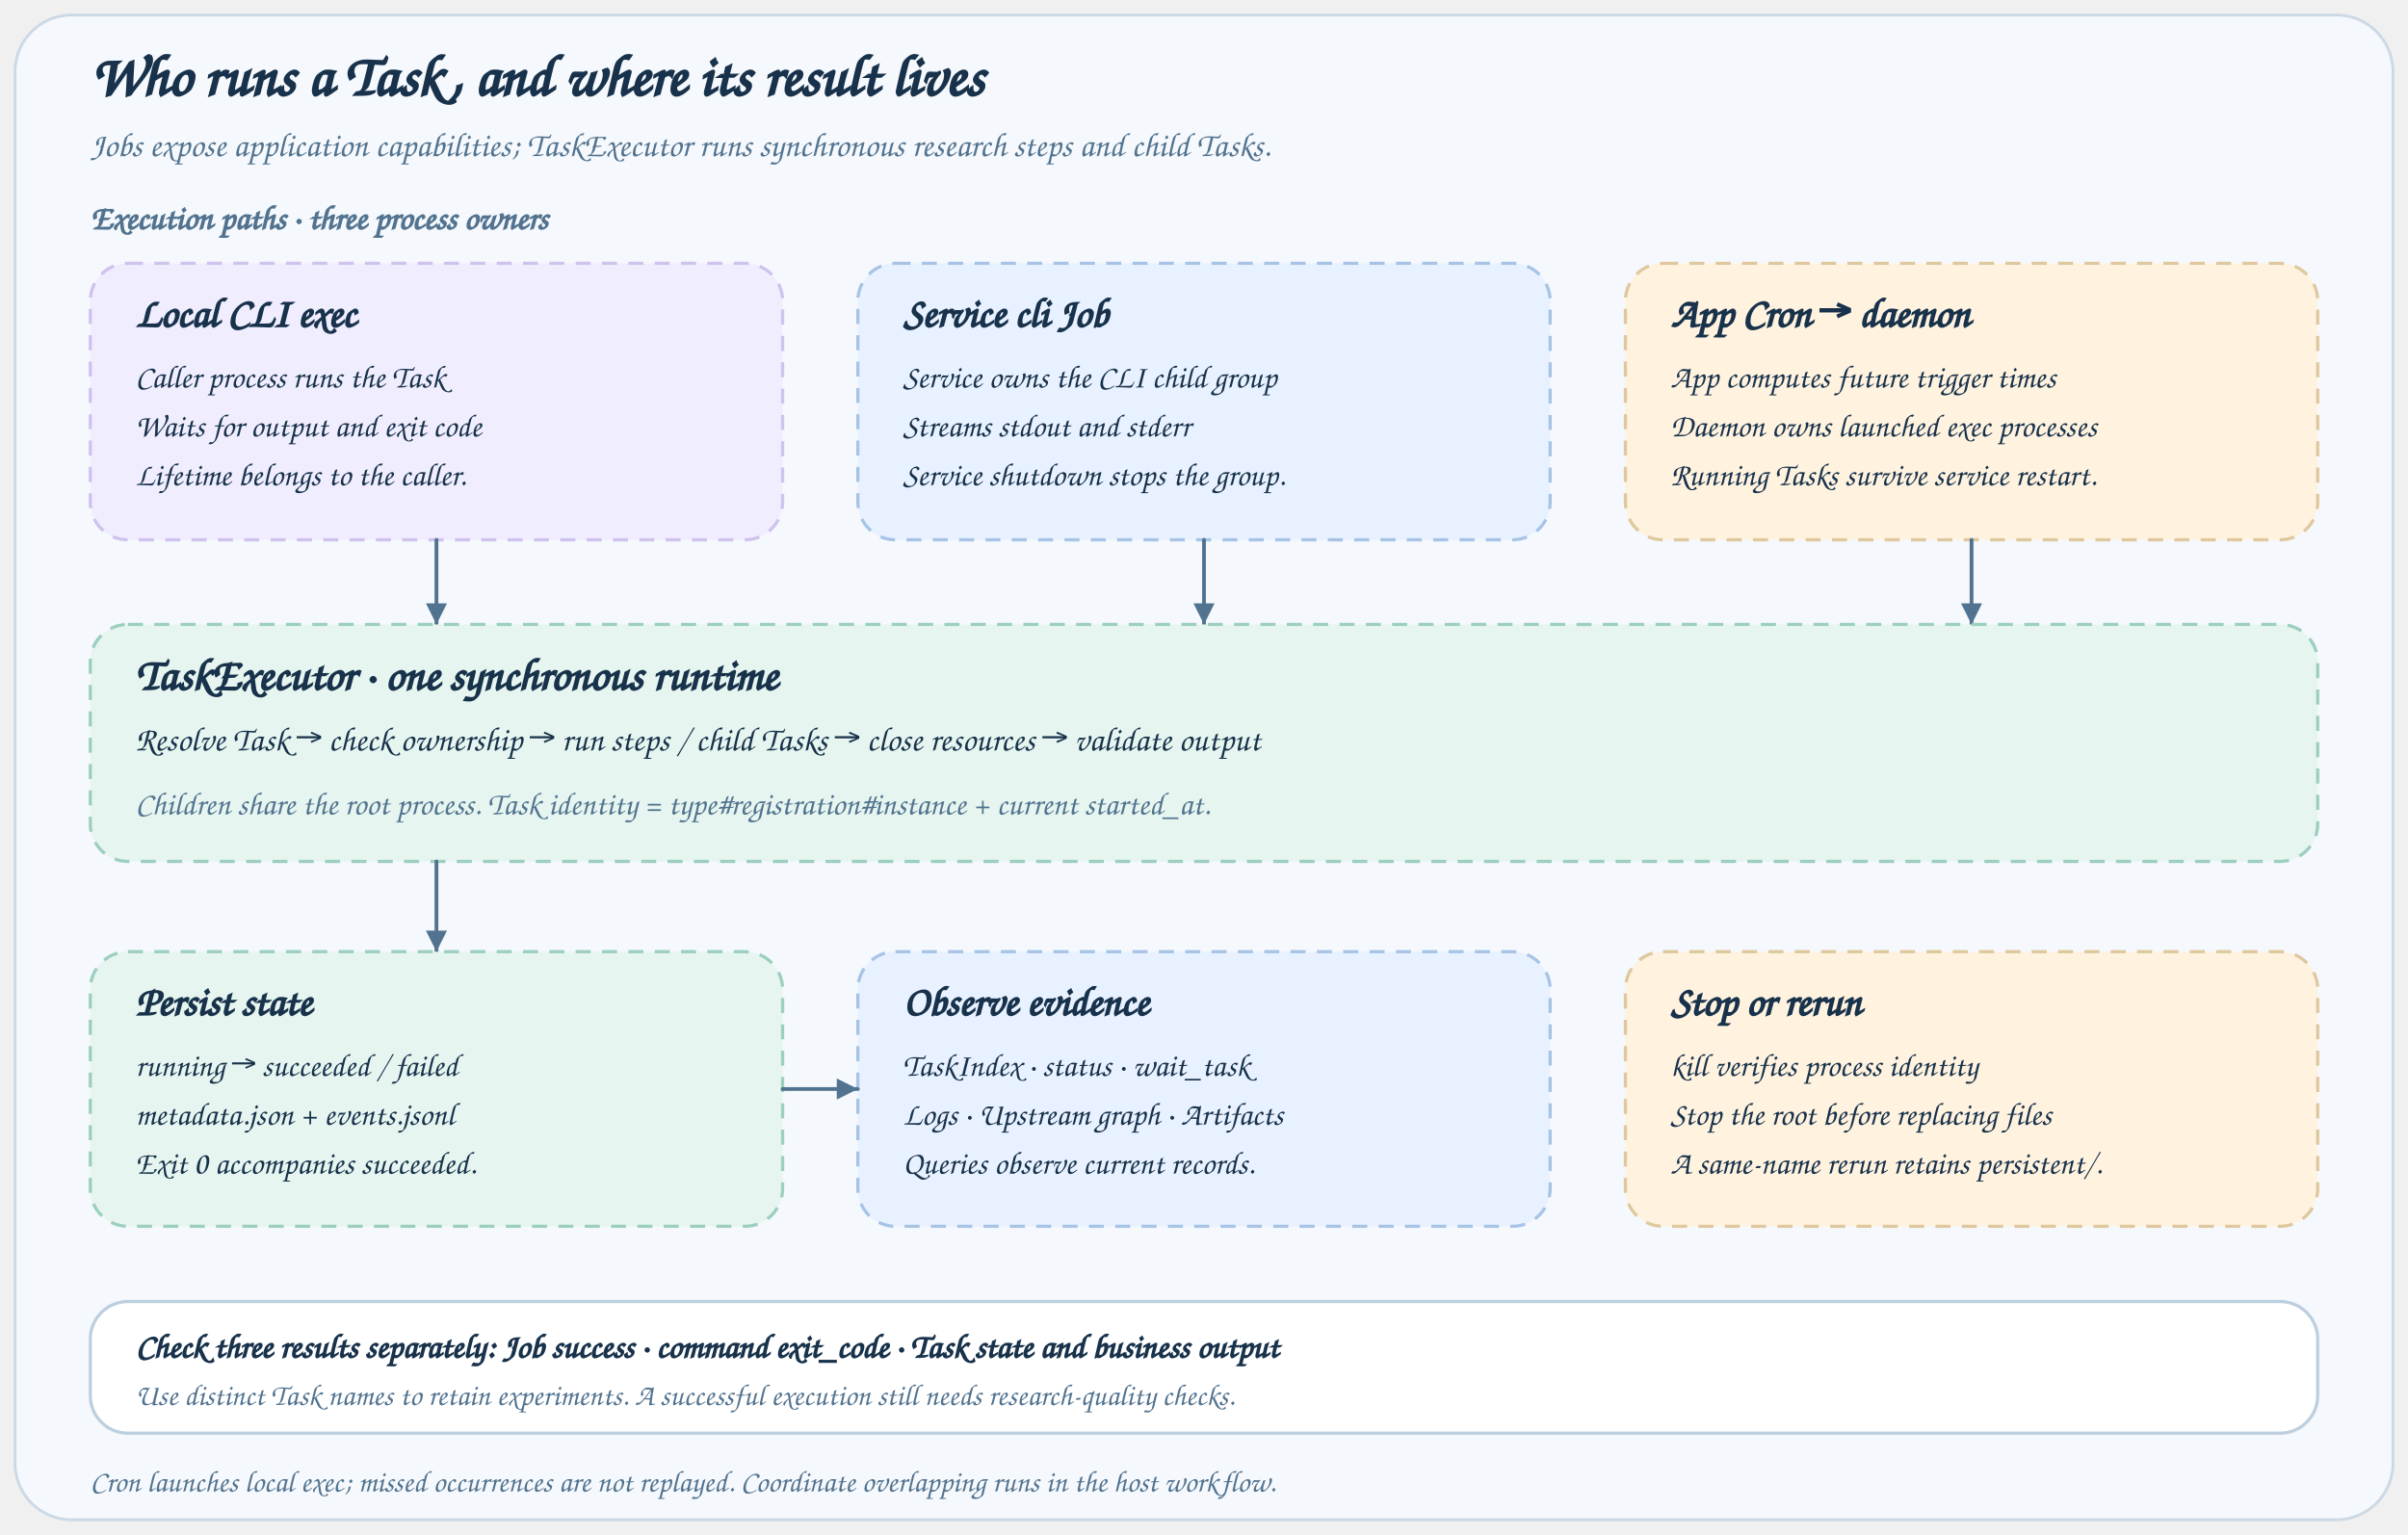
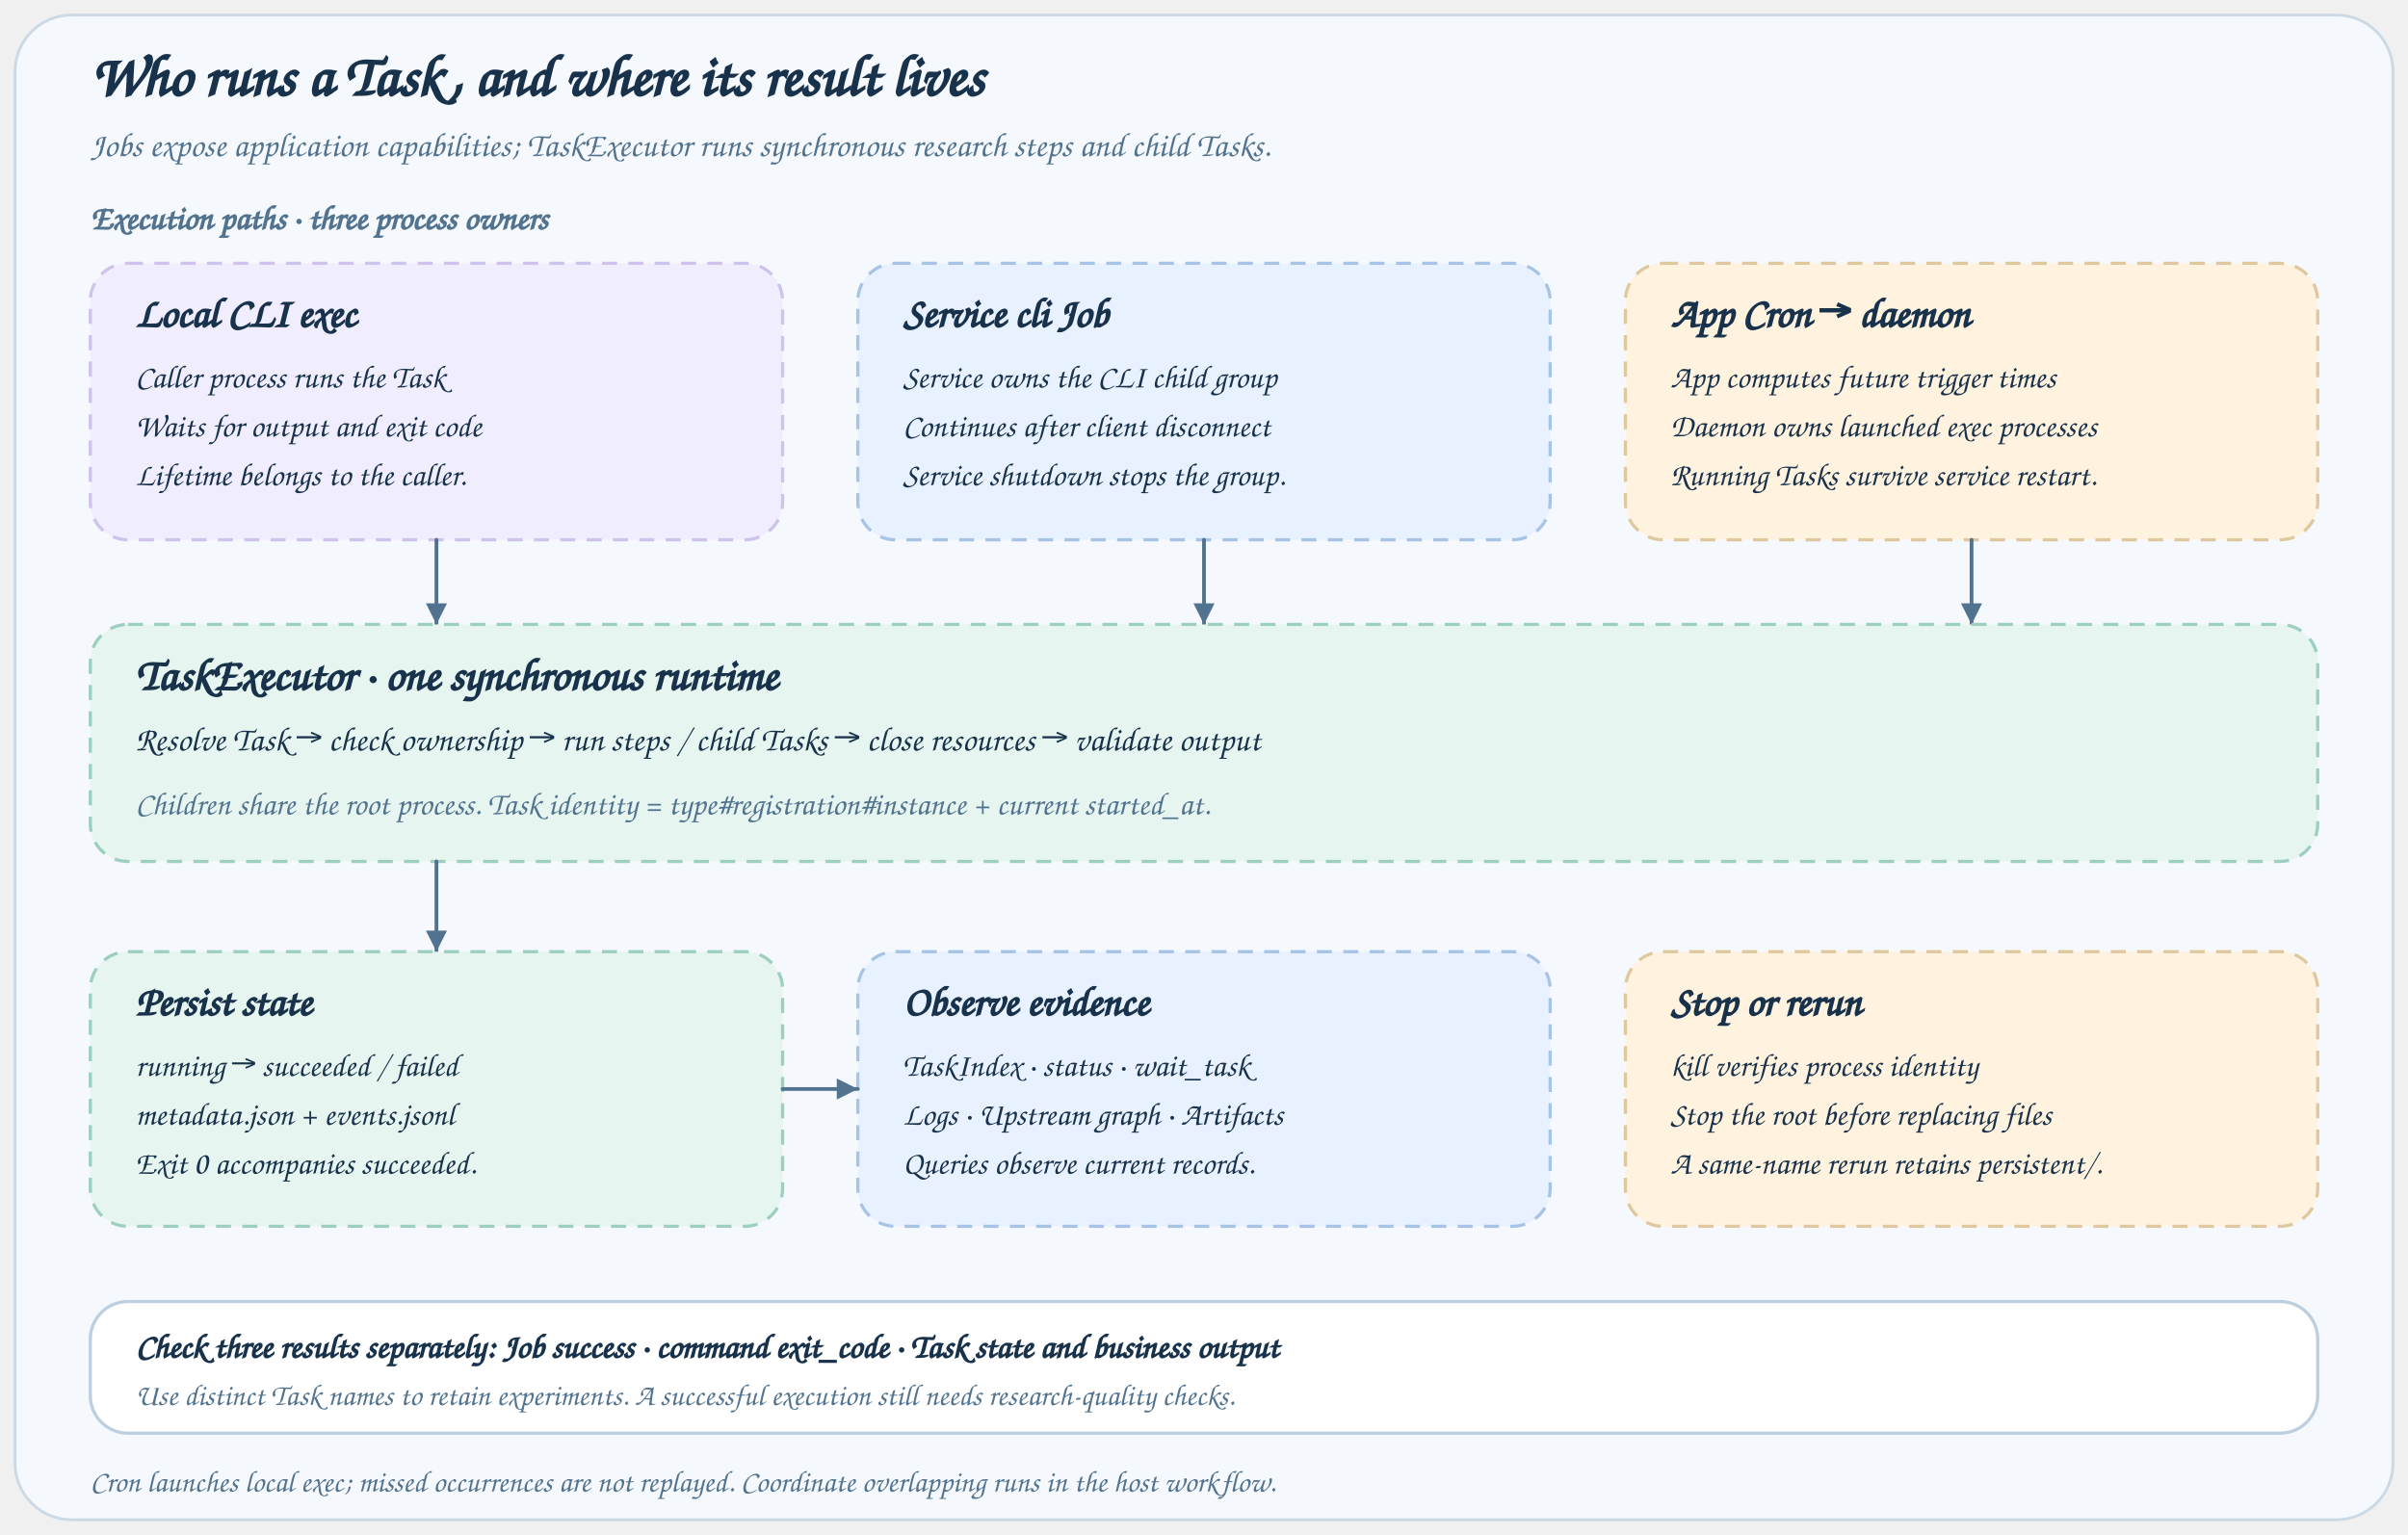
<svg xmlns="http://www.w3.org/2000/svg" width="1280" height="816" viewBox="0 0 1280 816" role="img" aria-labelledby="title desc">
  <defs>
    <marker id="arrow" viewBox="0 0 10 10" refX="9" refY="5" markerWidth="7" markerHeight="7" orient="auto">
      <path d="M 1 1 L 9 5 L 1 9 Z" fill="#52738f" />
    </marker>
  </defs>
  <rect x="8" y="8" width="1264" height="800" rx="30" fill="#f5f8fc" stroke="#ccd9e5" stroke-width="1.5" />
  <g font-family="'Comic Sans MS', 'Chalkboard SE', 'Comic Neue', cursive" fill="#18324b" data-diagram-content="true">
    <text x="48" y="51" font-size="31" font-weight="700">Who runs a Task, and where its result lives</text>
    <text x="48" y="83" font-size="18" fill="#52738f">Jobs expose application capabilities; TaskExecutor runs synchronous research steps and child Tasks.</text>
    <text x="48" y="122" font-size="18" font-weight="700" fill="#52738f">Execution paths · three process owners</text>
    <rect x="48" y="140" width="368" height="147" rx="20" fill="#f0edff" stroke="#cfc2ed" stroke-width="1.7" stroke-dasharray="8 6" />
    <text x="72" y="174" font-size="22" font-weight="700">Local CLI exec</text>
    <text x="72" y="206" font-size="17">Caller process runs the Task</text>
    <text x="72" y="232" font-size="17">Waits for output and exit code</text>
    <text x="72" y="258" font-size="17">Lifetime belongs to the caller.</text>
    <rect x="456" y="140" width="368" height="147" rx="20" fill="#e8f1ff" stroke="#a7c4e6" stroke-width="1.7" stroke-dasharray="8 6" />
    <text x="480" y="174" font-size="22" font-weight="700">Service cli Job</text>
    <text x="480" y="206" font-size="17">Service owns the CLI child group</text>
-     <text x="480" y="232" font-size="17">Streams stdout and stderr</text>
+     <text x="480" y="232" font-size="17">Continues after client disconnect</text>
    <text x="480" y="258" font-size="17">Service shutdown stops the group.</text>
    <rect x="864" y="140" width="368" height="147" rx="20" fill="#fff2df" stroke="#dfc89e" stroke-width="1.7" stroke-dasharray="8 6" />
    <text x="888" y="174" font-size="22" font-weight="700">App Cron → daemon</text>
    <text x="888" y="206" font-size="17">App computes future trigger times</text>
    <text x="888" y="232" font-size="17">Daemon owns launched exec processes</text>
    <text x="888" y="258" font-size="17">Running Tasks survive service restart.</text>
    <path d="M 232 287 L 232 332" fill="none" stroke="#52738f" stroke-width="2" stroke-linecap="round" stroke-linejoin="round" marker-end="url(#arrow)" />
    <path d="M 640 287 L 640 332" fill="none" stroke="#52738f" stroke-width="2" stroke-linecap="round" stroke-linejoin="round" marker-end="url(#arrow)" />
    <path d="M 1048 287 L 1048 332" fill="none" stroke="#52738f" stroke-width="2" stroke-linecap="round" stroke-linejoin="round" marker-end="url(#arrow)" />
    <rect x="48" y="332" width="1184" height="126" rx="20" fill="#e6f5ef" stroke="#9ccfbf" stroke-width="1.7" stroke-dasharray="8 6" />
    <text x="72" y="367" font-size="24" font-weight="700">TaskExecutor · one synchronous runtime</text>
    <text x="72" y="399" font-size="18">Resolve Task → check ownership → run steps / child Tasks → close resources → validate output</text>
    <text x="72" y="433" font-size="17" fill="#52738f">Children share the root process. Task identity = type#registration#instance + current started_at.</text>
    <path d="M 232 458 L 232 506" fill="none" stroke="#52738f" stroke-width="2" stroke-linecap="round" stroke-linejoin="round" marker-end="url(#arrow)" />
    <rect x="48" y="506" width="368" height="146" rx="20" fill="#e6f5ef" stroke="#9ccfbf" stroke-width="1.7" stroke-dasharray="8 6" />
    <text x="72" y="540" font-size="22" font-weight="700">Persist state</text>
    <text x="72" y="572" font-size="17">running → succeeded / failed</text>
    <text x="72" y="598" font-size="17">metadata.json + events.jsonl</text>
    <text x="72" y="624" font-size="17">Exit 0 accompanies succeeded.</text>
    <rect x="456" y="506" width="368" height="146" rx="20" fill="#e8f1ff" stroke="#a7c4e6" stroke-width="1.7" stroke-dasharray="8 6" />
    <text x="480" y="540" font-size="22" font-weight="700">Observe evidence</text>
    <text x="480" y="572" font-size="17">TaskIndex · status · wait_task</text>
    <text x="480" y="598" font-size="17">Logs · Upstream graph · Artifacts</text>
    <text x="480" y="624" font-size="17">Queries observe current records.</text>
    <rect x="864" y="506" width="368" height="146" rx="20" fill="#fff2df" stroke="#dfc89e" stroke-width="1.7" stroke-dasharray="8 6" />
    <text x="888" y="540" font-size="22" font-weight="700">Stop or rerun</text>
    <text x="888" y="572" font-size="17">kill verifies process identity</text>
    <text x="888" y="598" font-size="17">Stop the root before replacing files</text>
    <text x="888" y="624" font-size="17">A same-name rerun retains persistent/.</text>
    <path d="M 416 579 L 456 579" fill="none" stroke="#52738f" stroke-width="2" stroke-linecap="round" stroke-linejoin="round" marker-end="url(#arrow)" />
    <rect x="48" y="692" width="1184" height="70" rx="20" fill="#ffffff" stroke="#bdcfdf" stroke-width="1.7" />
    <text x="72" y="722" font-size="18" font-weight="700">Check three results separately: Job success · command exit_code · Task state and business output</text>
    <text x="72" y="747" font-size="16" fill="#52738f">Use distinct Task names to retain experiments. A successful execution still needs research-quality checks.</text>
    <text x="48" y="793" font-size="16" fill="#52738f">Cron launches local exec; missed occurrences are not replayed. Coordinate overlapping runs in the host workflow.</text>
  </g>
</svg>
